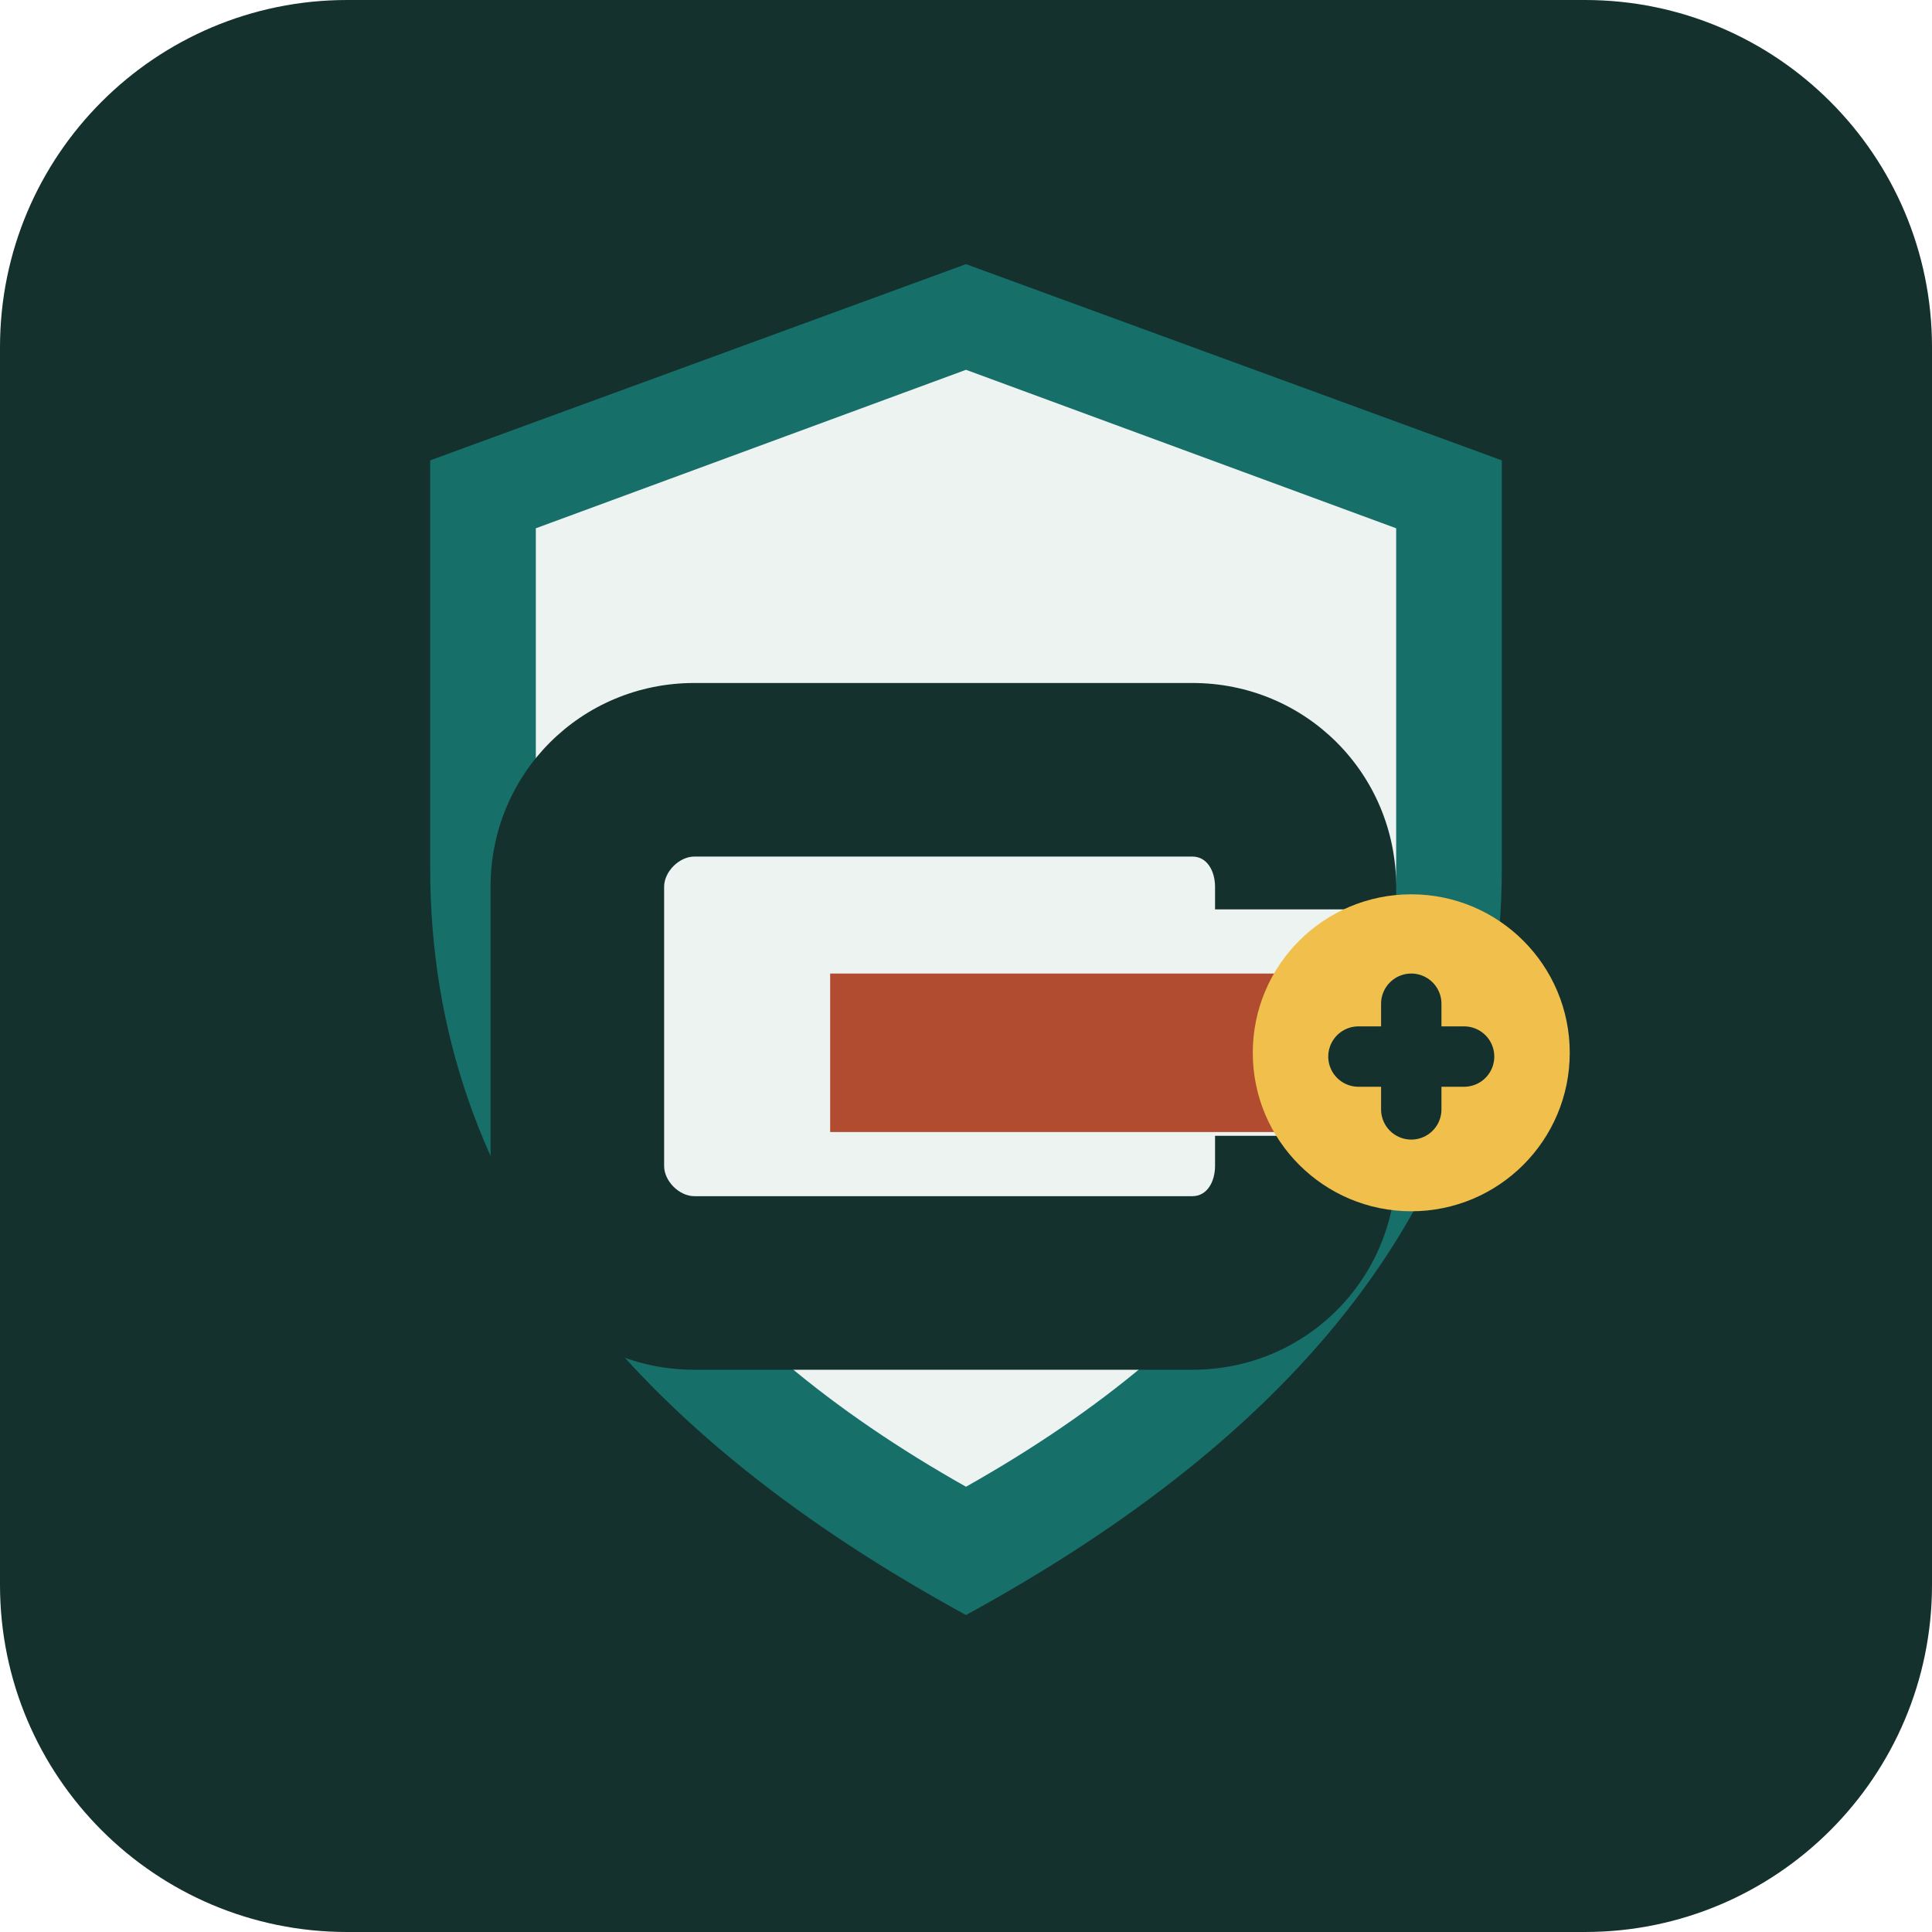
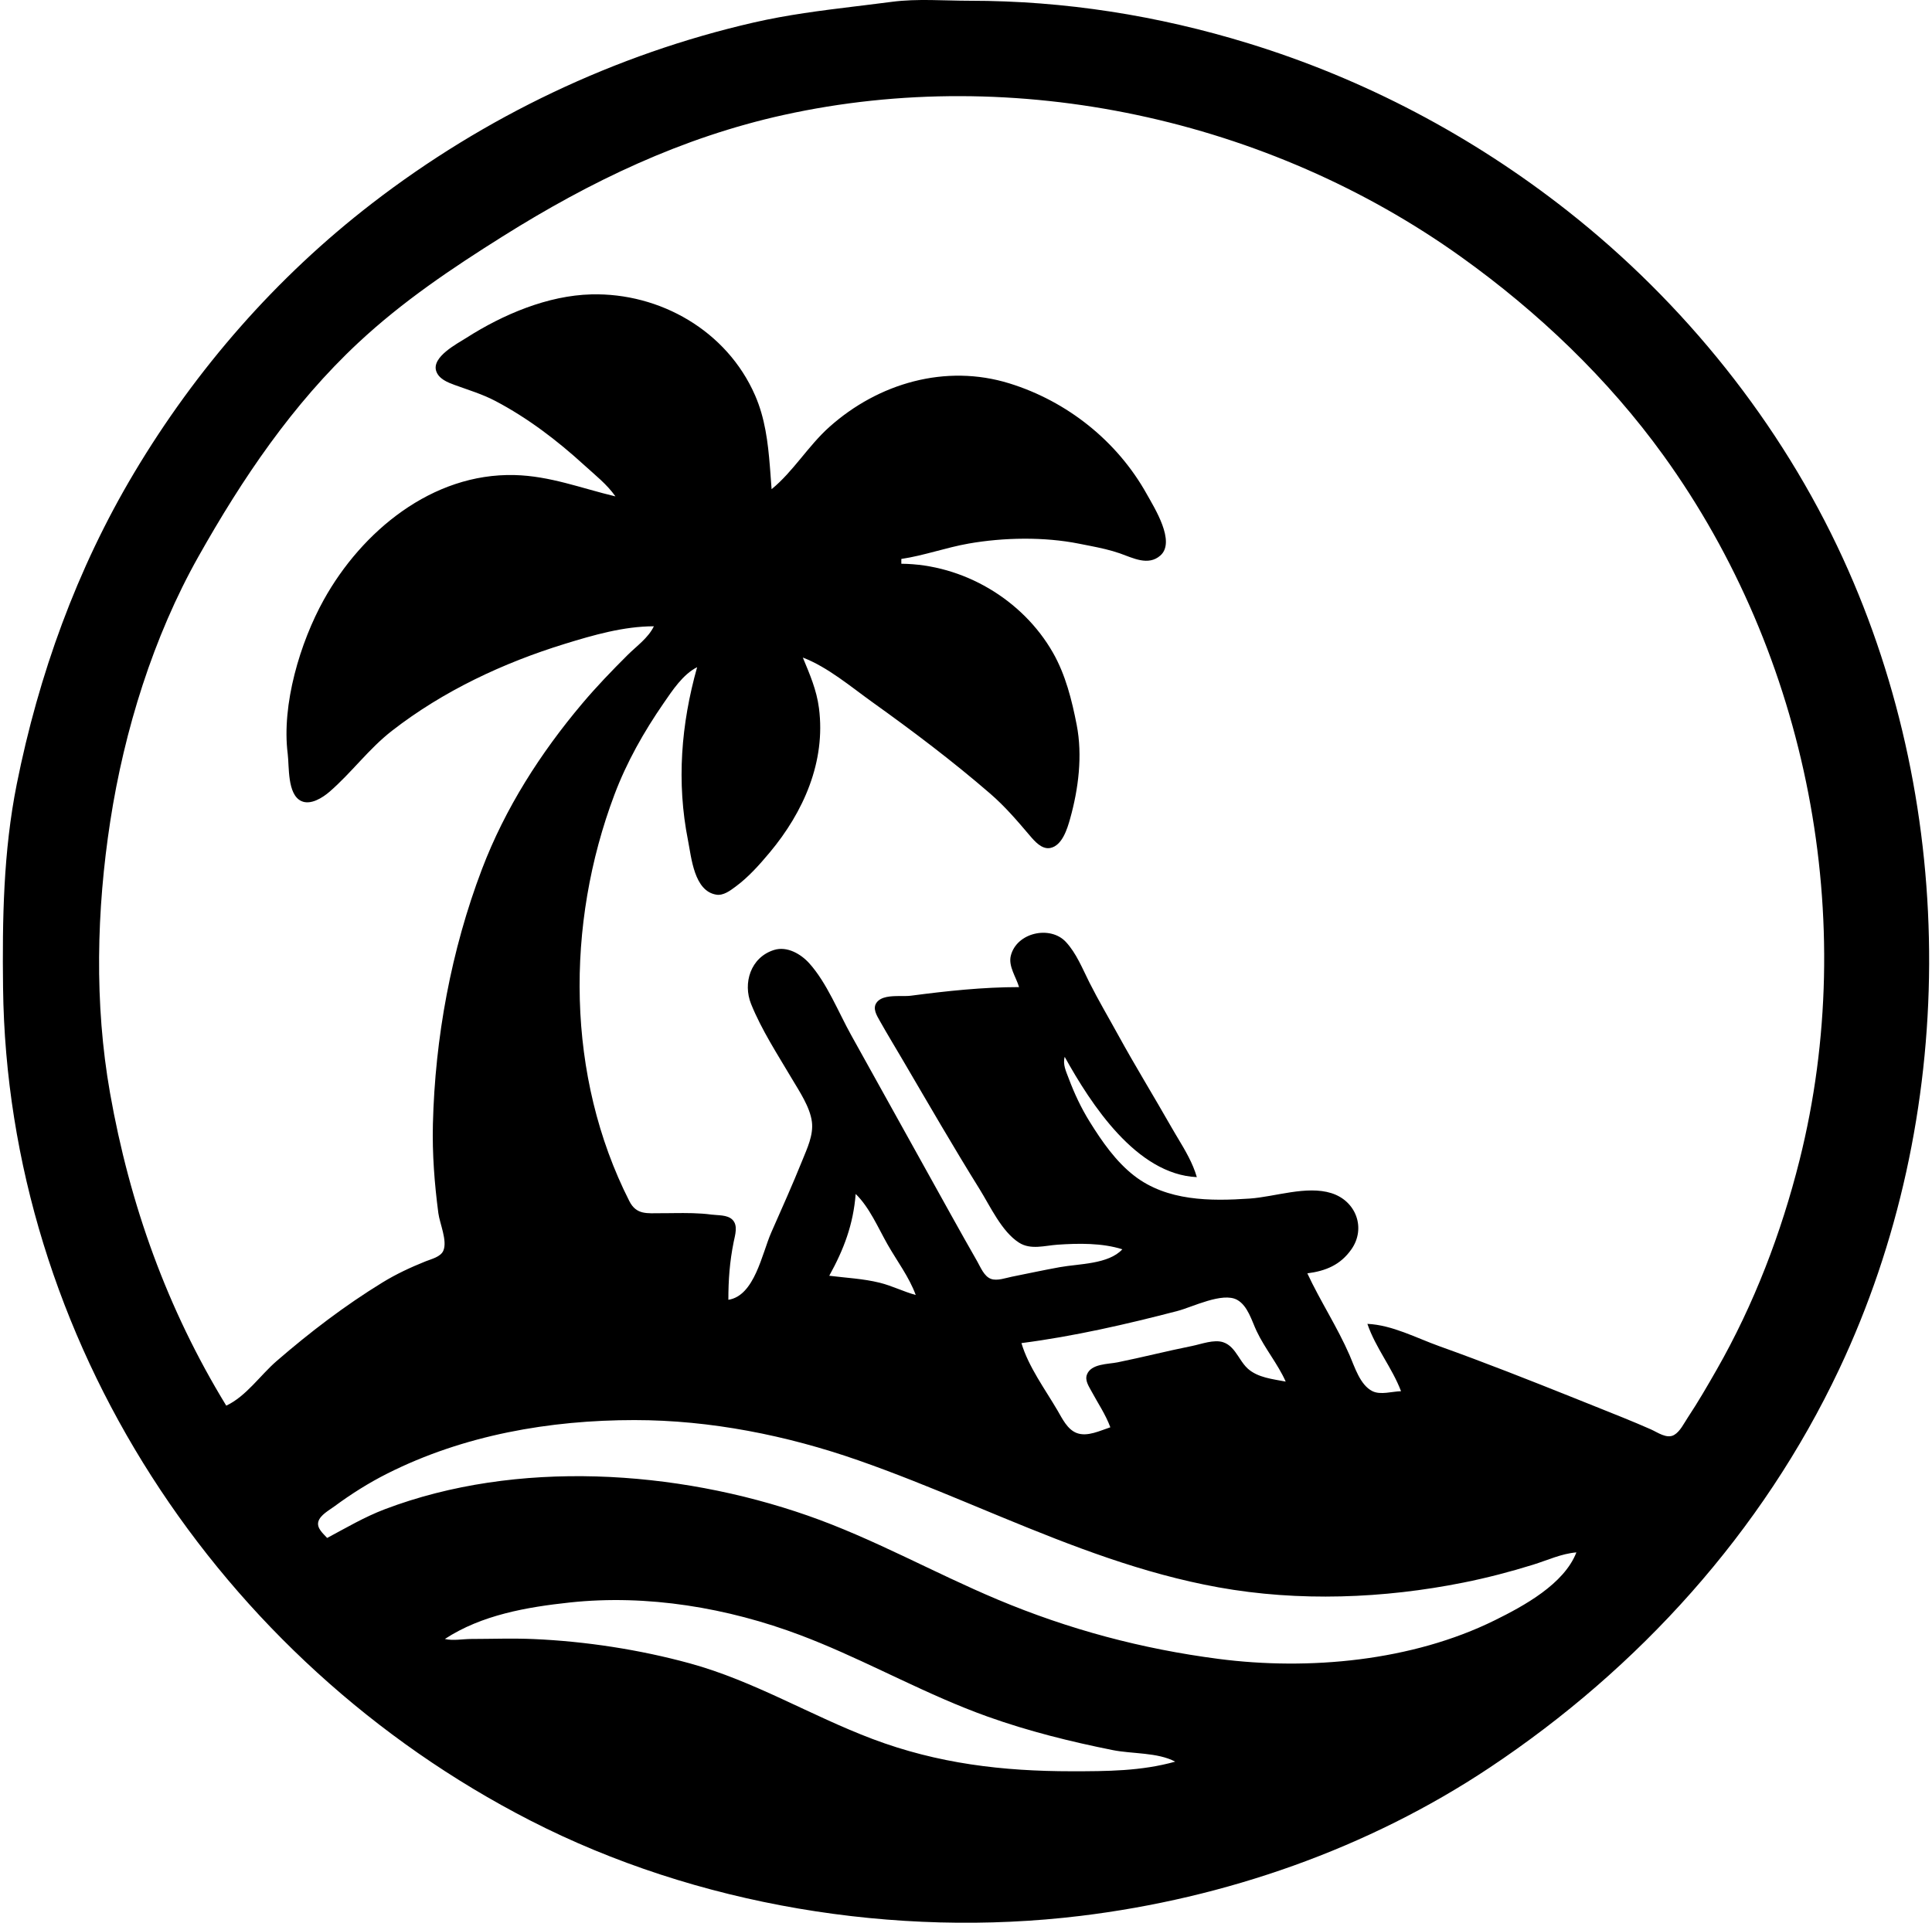
- <svg xmlns="http://www.w3.org/2000/svg" viewBox="0 0 512 512" role="img" aria-labelledby="title desc">
-   <rect width="512" height="512" rx="92" fill="#14312d" />
-   <path d="M256 70 398 122v108c0 88-56 151-142 198-86-47-142-110-142-198V122z" fill="#176f6a" />
-   <path d="M256 98 370 140v88c0 72-43 126-114 166-71-40-114-94-114-166v-88z" fill="#edf3f1" />
-   <path d="M184 181h132c30 0 54 24 54 54v6h-48v-6c0-4-2-8-6-8H184c-4 0-8 4-8 8v74c0 4 4 8 8 8h132c4 0 6-4 6-8v-8h48v8c0 30-24 54-54 54H184c-30 0-54-24-54-54v-74c0-30 24-54 54-54z" fill="#14312d" />
-   <path d="M220 258h152v42H220z" fill="#b14c31" />
-   <circle cx="374" cy="279" r="42" fill="#f0bf4c" />
-   <path d="M360 280h28M374 266v28" stroke="#14312d" stroke-width="16" stroke-linecap="round" />
+ <svg xmlns="http://www.w3.org/2000/svg" height="660" role="img" viewBox="0 0 663 660" width="663">
+   <path d="m305.114.624c8.718-1.145 17.927-.365 26.713-.365 32.549 0 64.506 5.053 95.649 14.631 39.744 12.224 76.763 31.767 109.436 57.478 40.047 31.513 73.229 72.847 94.521 119.236 39.836 86.79 39.544 191.973-1.268 278.398-26.389 55.88-68.724 102.65-119.965 136.757-41.809 27.829-90.707 44.863-140.457 50.893-63.325 7.678-131.785-3.542-188.712-32.729-106.869-54.795-179.523-165.076-180.96-285.932-.277-23.301.086-46.741 4.699-69.815 7.513-37.579 20.613-73.904 40.286-106.877 21.281-35.67 48.77-67.147 81.688-92.526 38.602-29.761 83.468-51.167 130.978-62.058 11.474-2.63 22.995-4.087 34.573-5.496l3.658-.445c3.05-.372 6.104-.748 9.163-1.15zm-110.556 549.441c-14.717 1.578-30.239 4.256-42.87 12.522 2.843.684 6.102.005 9.069 0 7.125-.012 14.318-.28 21.435.032 17.817.782 36.382 3.632 53.587 8.35 22.029 6.041 41.433 17.929 62.656 25.945 22.39 8.457 44.677 11.085 68.427 11.085 11.968 0 23.846-.036 35.45-3.303-6.056-3.225-14.726-2.62-21.435-3.963-14.557-2.915-28.869-6.475-42.87-11.47-10.305-3.677-20.231-8.214-30.111-12.849l-6.349-2.985c-9.171-4.309-18.363-8.561-27.845-12.143-24.932-9.418-52.56-14.072-79.144-11.222zm22.259-62.614c-29.164 0-58.66 5.137-84.915 18.37-6.361 3.206-12.408 7.026-18.137 11.259-1.746 1.291-4.842 2.948-5.487 5.192-.655 2.276 1.686 4.182 3.014 5.638 6.562-3.498 12.797-7.2 19.786-9.855 45.199-17.17 99.992-13.571 145.098 2.172 22.494 7.851 43.219 19.592 65.129 28.8 24.503 10.298 49.53 16.975 75.847 20.399 31.042 4.038 66.434.765 94.808-13.242 9.971-4.922 23.814-12.422 28.03-23.32-5.207.455-9.892 2.686-14.84 4.224-7.867 2.446-15.827 4.52-23.908 6.139-27.388 5.487-56.512 6.619-84.091 1.64-25.992-4.693-50.143-14.119-74.18-24.035l-3.068-1.268c-2.045-.847-4.09-1.696-6.136-2.544l-3.069-1.272c-12.28-5.086-24.607-10.111-37.211-14.51-24.485-8.547-50.727-13.785-76.671-13.785zm51.114-447.991c-34.96 7.723-66.277 22.761-96.457 41.718-17.521 11.005-34.282 22.28-49.465 36.444-22.579 21.065-39.836 46.669-54.887 73.412-15.507 27.554-25.45 59.666-30.255 90.824-4.714 30.568-5.491 62.707-.091 93.301 6.75 38.249 19.599 74.141 39.89 107.338 6.819-3.185 11.66-10.446 17.313-15.337 11.415-9.876 23.4-19.029 36.275-26.929 4.766-2.924 9.662-5.194 14.84-7.275 1.953-.785 5.146-1.503 6.065-3.648 1.461-3.407-1.241-9.336-1.705-12.866-1.325-10.096-2.125-20.363-1.875-30.55.725-29.669 6.27-59.752 16.826-87.521 7.955-20.924 20.107-39.922 34.503-56.972 4.885-5.785 10.078-11.171 15.437-16.513 3.167-3.157 7.098-5.859 9.069-9.909-10.337.007-20.675 2.987-30.504 6.013-21.174 6.52-41.801 16.193-59.358 29.842-8.008 6.226-13.873 14.387-21.447 20.94-2.323 2.011-6.485 4.705-9.695 3.188-4.85-2.29-4.101-11.835-4.657-16.222-2.137-16.873 4.255-38.216 12.378-52.843 13.04-23.48 37.151-43.529 65.467-42.829 12.229.302 22.935 4.551 34.626 7.325-2.965-4.212-6.939-7.282-10.717-10.734-9.257-8.459-19.383-16.185-30.504-22.029-4.474-2.351-9.291-3.779-14.015-5.506-2.375-.868-5.366-2.063-6.26-4.702-1.655-4.889 7.149-9.417 10.382-11.479 12.5-7.969 27.827-14.525 42.87-14.894 23.509-.577 46.479 12.468 56.163 34.666 3.404 7.803 4.411 16.055 5.079 24.383l.122 1.562.174 2.346c.019.261.038.521.057.782l.116 1.564.12 1.564c7.384-6.019 12.577-14.877 19.786-21.324 16.861-15.078 39.937-21.772 61.832-14.984 19.787 6.133 36.984 19.788 47.106 37.96 2.648 4.754 10.036 16.374 4.698 21.109-4.177 3.707-9.475.818-13.881-.719-3.336-1.164-6.783-1.902-10.242-2.586l-1.887-.37c-.629-.123-1.258-.246-1.886-.372-11.98-2.402-25.917-2.153-37.923-.041-7.763 1.365-15.349 4.128-23.084 5.272v1.651c21.15.175 41.609 12.241 52.043 30.55 4.323 7.585 6.482 16.267 8.139 24.77 2.048 10.509.608 21.959-2.263 32.201-.963 3.434-2.711 9.256-6.817 10.047-2.903.559-5.368-2.331-7.025-4.279-4.344-5.108-8.476-9.963-13.573-14.374-12.896-11.157-26.531-21.449-40.397-31.373-7.362-5.269-15.426-12.12-23.908-15.34 2.385 5.745 4.721 11.086 5.533 17.339 2.386 18.393-5.314 35.705-16.872 49.54-3.527 4.222-7.299 8.476-11.745 11.756-1.843 1.361-4.157 3.138-6.595 2.753-7.646-1.208-8.556-12.733-9.728-18.637-3.97-19.999-2.376-39.861 3.133-59.449-4.901 2.485-8.444 7.924-11.521 12.385-6.771 9.816-12.646 20.199-16.859 31.376-16.778 44.52-16.616 96.664 5.119 139.523 2.427 4.786 6.111 4.144 10.895 4.144.721 0 1.443-.005 2.165-.011l2.168-.022c4.339-.045 8.687-.065 12.98.509 2.228.297 5.321.032 7.084 1.674 2.111 1.967.986 5.339.5 7.759-1.359 6.766-1.813 12.914-1.813 19.816 9.024-1.399 11.525-15.866 14.724-23.119 3.625-8.216 7.313-16.441 10.667-24.77 1.649-4.094 3.854-8.671 3.275-13.211-.65-5.102-4.336-10.511-6.905-14.862-4.862-8.234-10.389-16.708-13.969-25.596-2.862-7.105-.197-15.983 7.872-18.522 4.45-1.4 9.198 1.346 12.094 4.563 6.073 6.743 9.993 16.778 14.402 24.693l34.395 61.926c2.921 5.244 5.848 10.482 8.837 15.688 1.166 2.031 2.352 5.167 4.74 6.033 2.127.771 5.033-.325 7.149-.749 5.492-1.1 10.976-2.287 16.488-3.283 6.605-1.193 16.674-.969 21.435-6.13-6.963-2.205-15.012-2.075-22.259-1.578-4.353.299-9.178 1.856-13.178-.686-5.953-3.783-9.91-12.522-13.553-18.378-8.98-14.439-17.441-29.096-26.041-43.761l-1.376-2.335-2.766-4.665c-1.381-2.334-2.751-4.675-4.08-7.036-1.027-1.826-2.55-4.233-1.078-6.247 1.546-2.114 4.915-2.239 7.956-2.243l.603 0c1.195.002 2.316.002 3.223-.117 12.274-1.615 24.719-2.953 37.099-2.953-.964-3.352-3.72-7.141-2.838-10.73 1.972-8.031 13.526-10.543 18.9-4.781 3.608 3.868 5.704 9.192 8.051 13.86 3.097 6.162 6.624 12.118 9.941 18.165 5.806 10.586 12.146 20.881 18.117 31.376.492.866 1 1.727 1.512 2.587l.772 1.291c2.577 4.303 5.165 8.635 6.553 13.462-20.736-.949-36.302-25.019-45.343-41.284-.721 2.604.451 4.928 1.388 7.431 1.948 5.198 4.276 10.148 7.206 14.862 4.185 6.733 8.982 13.666 15.314 18.554 11.236 8.674 26.053 8.722 39.572 7.794 8.67-.595 19.503-4.542 28.03-1.864 8.514 2.674 11.941 12.063 6.885 19.276-3.787 5.403-8.843 7.443-15.129 8.258 4.445 9.536 10.269 18.385 14.49 28.073 1.758 4.036 3.591 10.221 7.805 12.35 2.806 1.417 6.825.097 9.858.035-3.044-8.054-8.743-14.888-11.542-23.119 8.534.391 16.787 4.843 24.733 7.685 15.63 5.59 31.064 11.702 46.475 17.869l7.112 2.849c6.339 2.539 12.716 5.052 18.962 7.813 2.285 1.01 5.449 3.37 7.975 1.917 2.061-1.186 3.394-4.015 4.665-5.932 3.556-5.362 6.776-10.929 9.966-16.513 12.774-22.366 22.144-46.873 28.403-71.834 20.645-82.323 2.934-173.156-46.677-241.923-19.061-26.421-43.033-49.262-69.462-68.178-66.139-47.337-152.911-66.294-232.487-48.717zm135.205 410.529c-17.533 4.571-35.602 8.714-53.587 11.04 2.365 8.053 8.145 15.886 12.376 23.119 1.636 2.797 3.386 6.542 6.618 7.756 3.651 1.371 8.064-.854 11.509-1.976-1.595-4.365-4.28-8.292-6.477-12.385-.905-1.688-2.306-3.686-1.56-5.69 1.411-3.787 7.266-3.564 10.51-4.222 8.547-1.734 17.005-3.898 25.557-5.611 3.151-.632 7.539-2.342 10.705-1.286 2.371.791 3.8 2.745 5.152 4.782l.606.919c.809 1.223 1.637 2.418 2.671 3.351 3.458 3.122 8.628 3.602 13.018 4.454-2.679-6.027-7.13-11.301-9.985-17.339-1.66-3.512-3.023-8.678-6.656-10.707-5.005-2.796-15.342 2.461-20.458 3.796zm-110.473-40.152c-.825 10.468-4.036 18.985-9.069 28.073 5.767.73 11.649.99 17.313 2.394 4.245 1.052 8.157 3.058 12.366 4.212-2.251-6.158-6.426-11.652-9.661-17.339-3.266-5.741-6.19-12.717-10.949-17.339z" transform="translate(.9778)" />
</svg>
